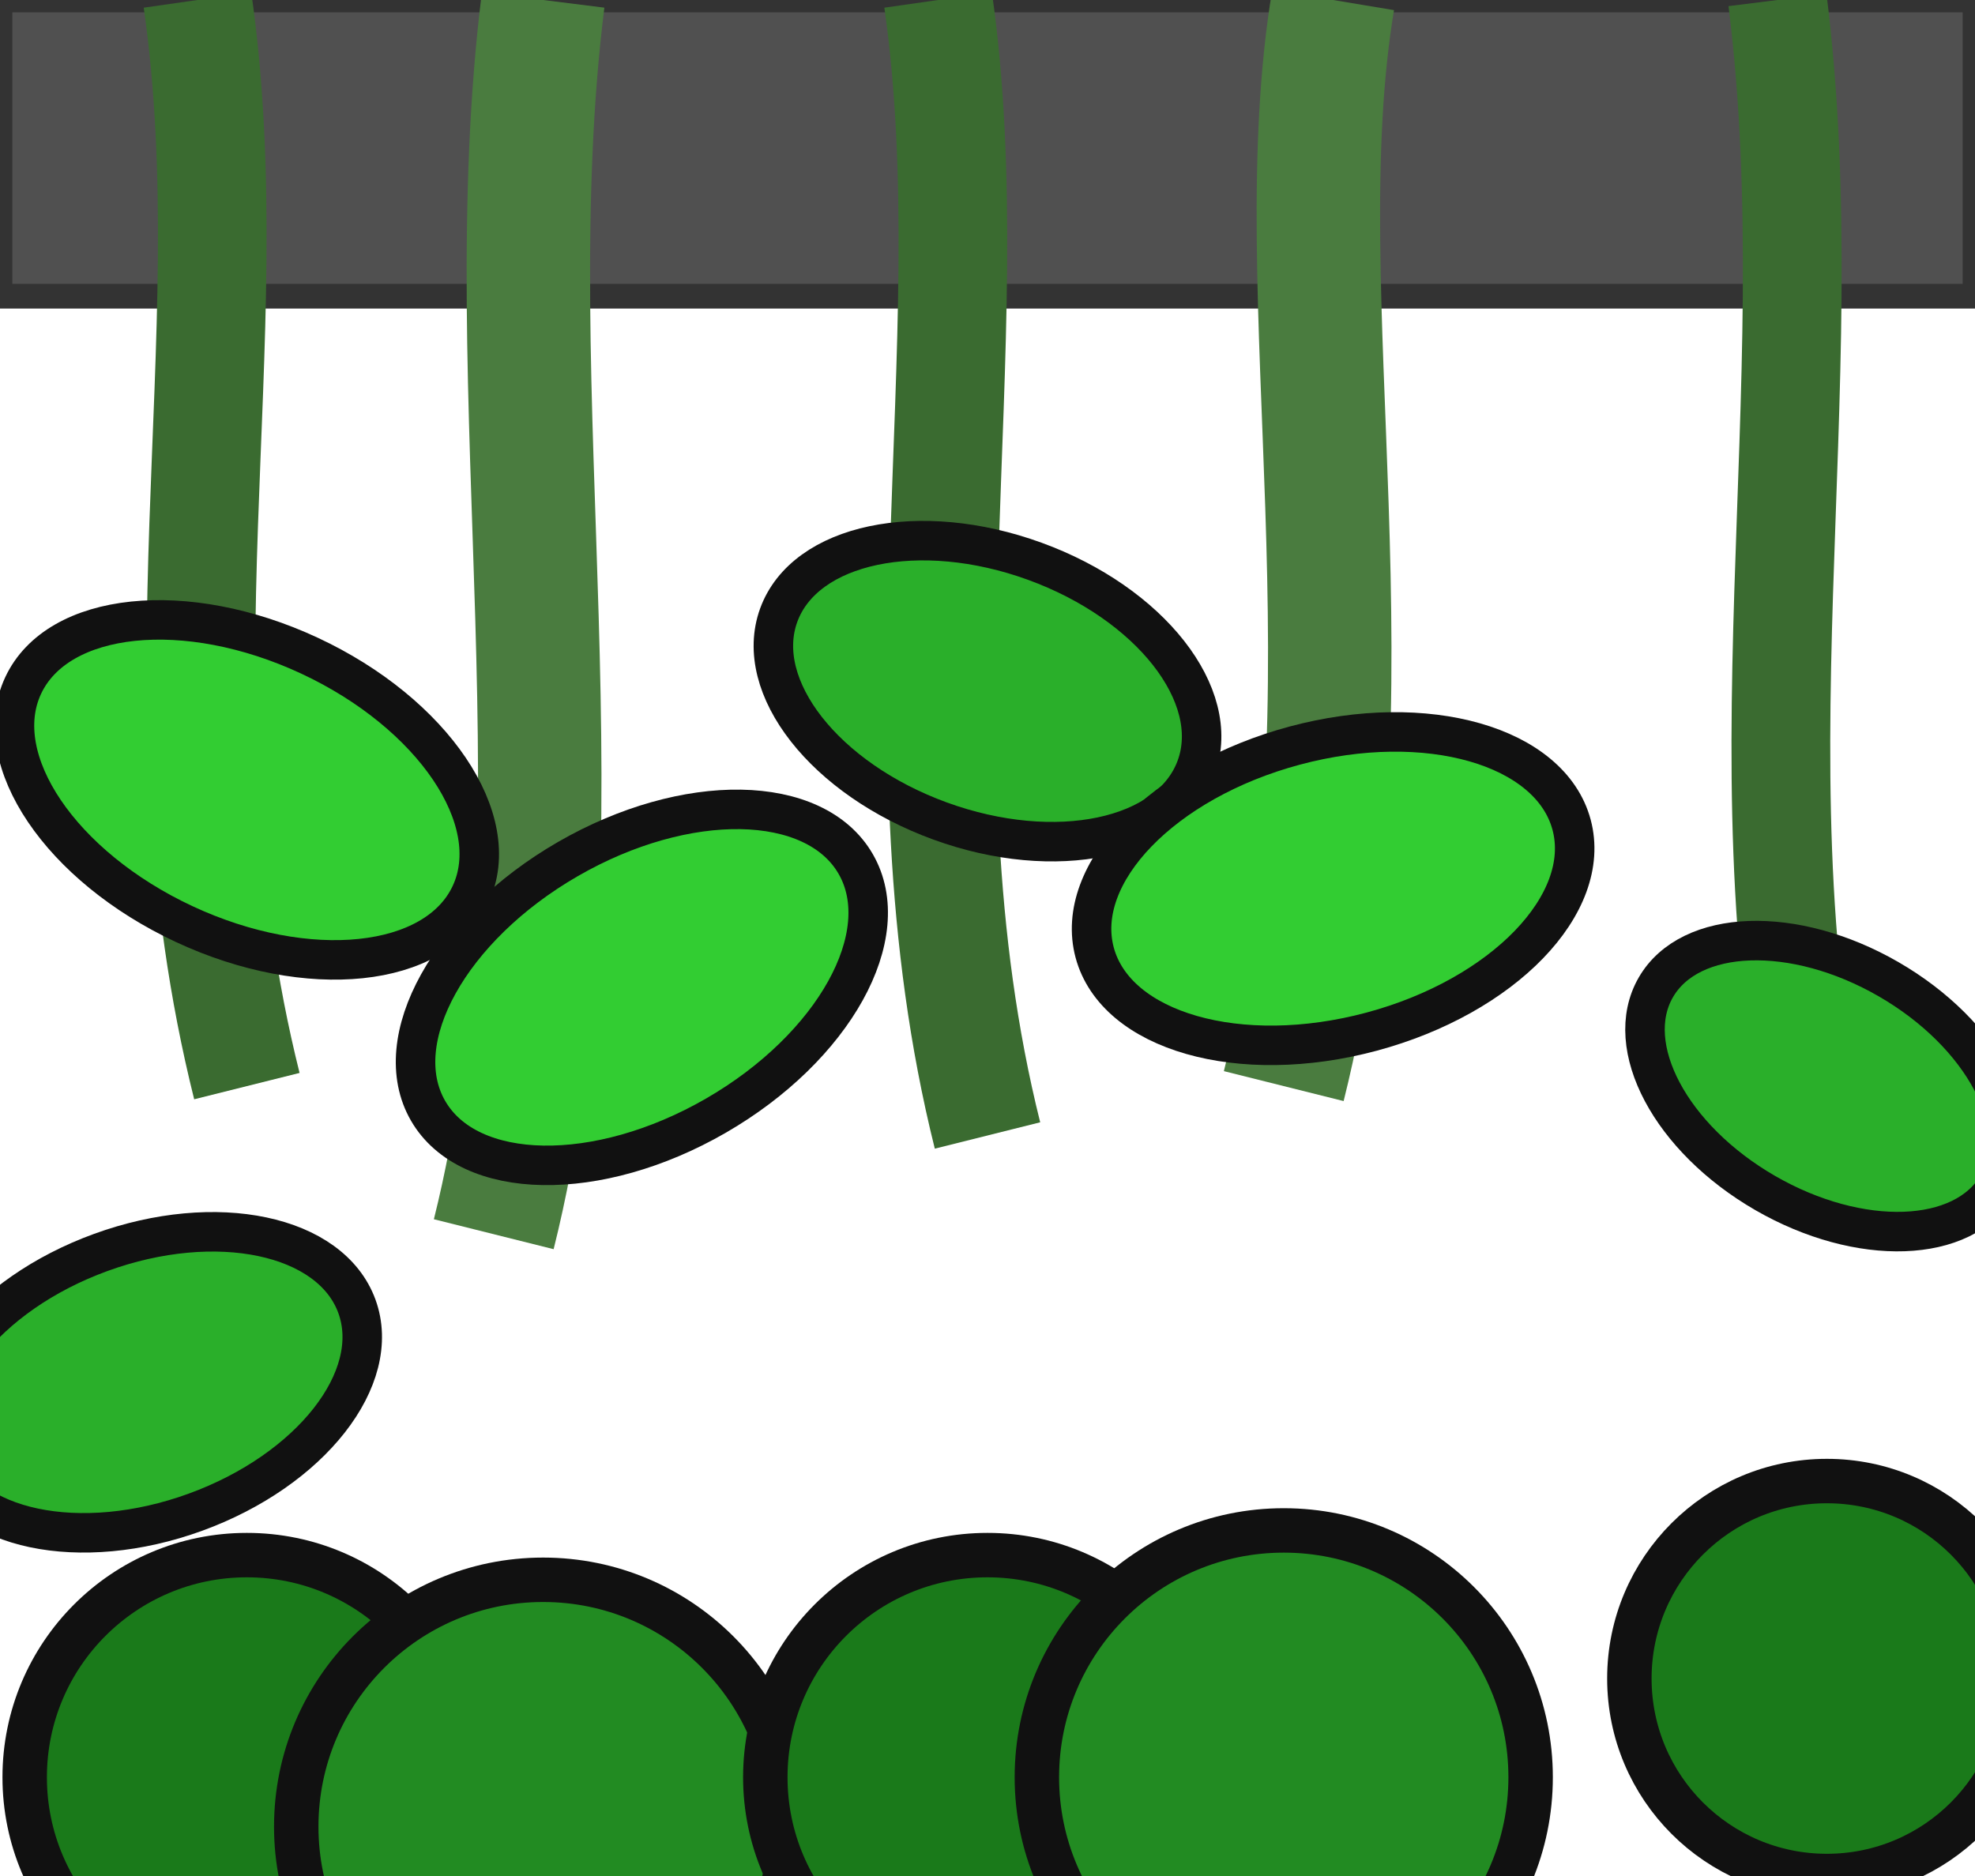
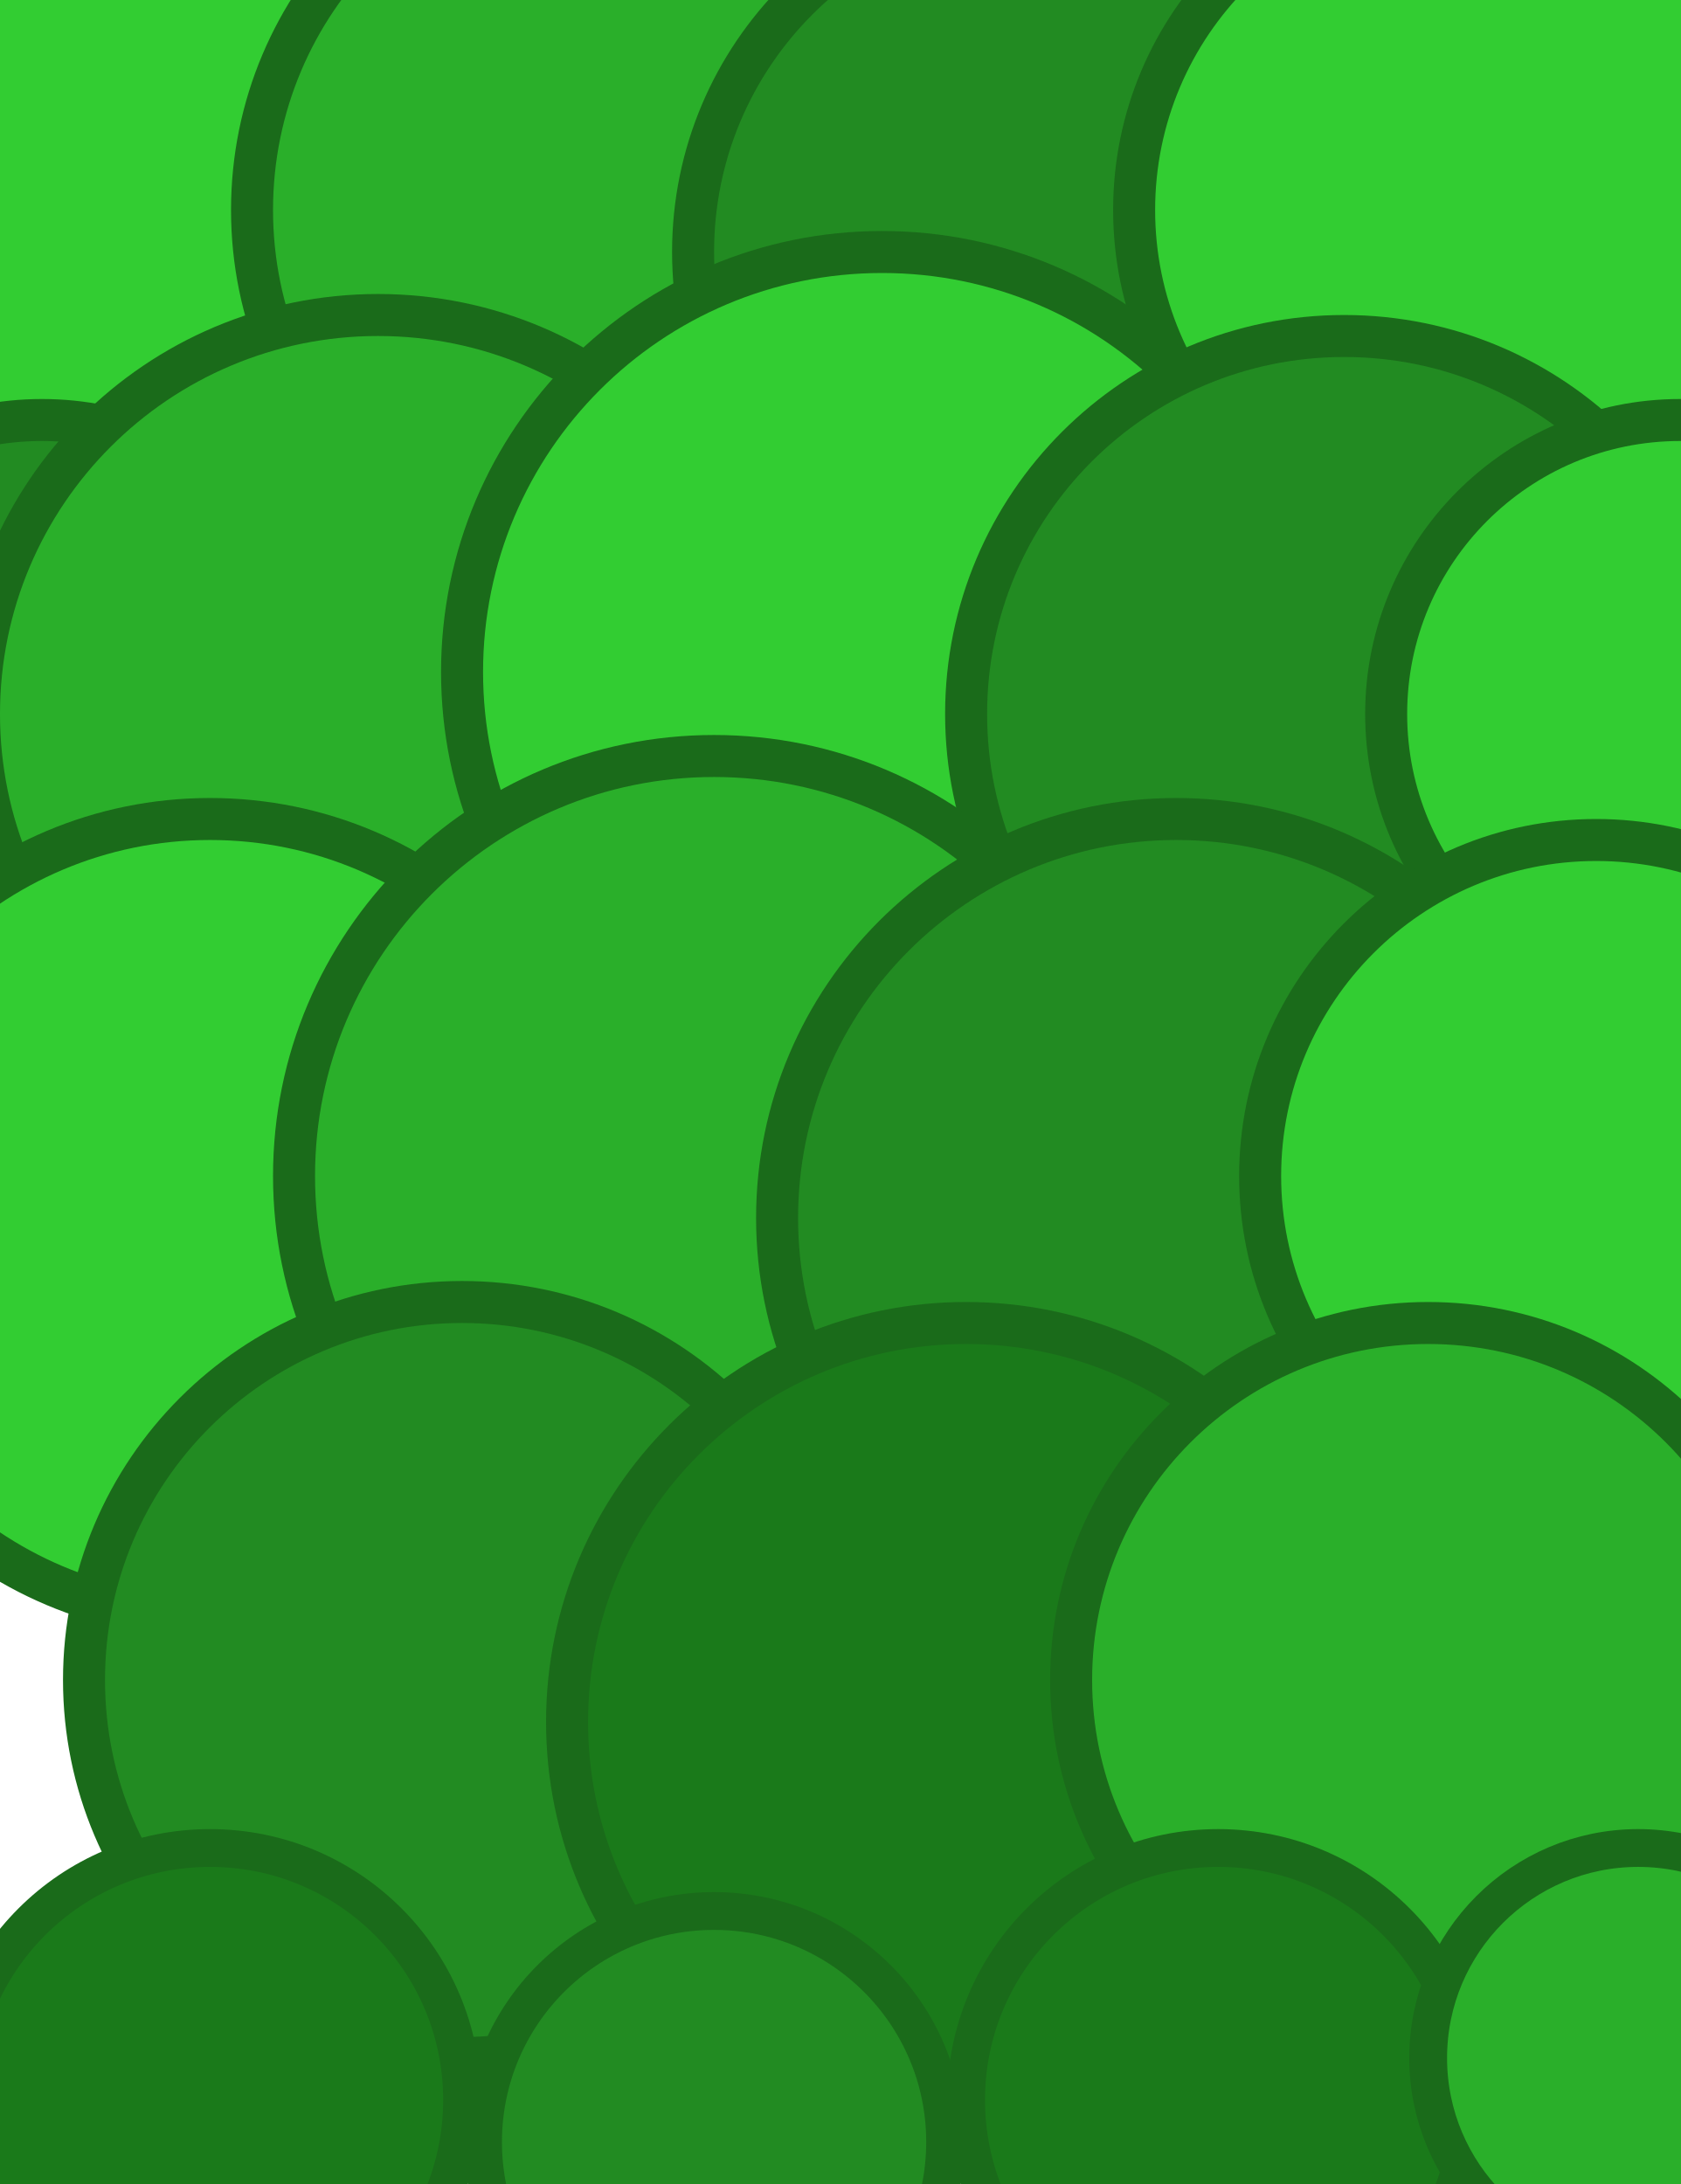
- <svg xmlns="http://www.w3.org/2000/svg" viewBox="0 0 40 38">
-   <rect width="40" height="6" fill="#505050" stroke="#333" stroke-width="0.5" />
-   <path d="M4,0  C5,7  3,14 5,22  C4,30 5,35" stroke="#3A6B30" stroke-width="2.2" fill="none" />
-   <path d="M11,0 C10,8 12,17 10,25 C11,32 10,38" stroke="#4A7C3F" stroke-width="2.5" fill="none" />
-   <path d="M19,0 C20,7 18,15 20,23 C19,31 21,36" stroke="#3A6B30" stroke-width="2.2" fill="none" />
-   <path d="M27,0 C26,6 28,14 26,22 C27,30 25,36" stroke="#4A7C3F" stroke-width="2.5" fill="none" />
-   <path d="M36,0 C37,8 35,16 37,24 C36,30 37,33" stroke="#3A6B30" stroke-width="2" fill="none" />
-   <ellipse cx="5" cy="16" rx="5" ry="3" fill="#32CD32" stroke="#111" stroke-width="0.8" transform="rotate(25 5 16)" />
-   <ellipse cx="3" cy="28" rx="4.5" ry="2.8" fill="#2AAF2A" stroke="#111" stroke-width="0.8" transform="rotate(-20 3 28)" />
-   <ellipse cx="13" cy="20" rx="5" ry="3" fill="#32CD32" stroke="#111" stroke-width="0.8" transform="rotate(-30 13 20)" />
-   <ellipse cx="20" cy="14" rx="4.5" ry="2.8" fill="#2AAF2A" stroke="#111" stroke-width="0.8" transform="rotate(20 20 14)" />
-   <ellipse cx="27" cy="18" rx="5" ry="3" fill="#32CD32" stroke="#111" stroke-width="0.8" transform="rotate(-15 27 18)" />
-   <ellipse cx="37" cy="22" rx="4" ry="2.5" fill="#2AAF2A" stroke="#111" stroke-width="0.8" transform="rotate(30 37 22)" />
-   <circle cx="5" cy="36" r="4.5" fill="#1A7A1A" stroke="#111" stroke-width="0.9" />
-   <circle cx="11" cy="37" r="5" fill="#228B22" stroke="#111" stroke-width="0.9" />
-   <circle cx="20" cy="36" r="4.5" fill="#1A7A1A" stroke="#111" stroke-width="0.9" />
-   <circle cx="26" cy="36" r="5" fill="#228B22" stroke="#111" stroke-width="0.9" />
-   <circle cx="37" cy="34" r="4" fill="#1A7A1A" stroke="#111" stroke-width="0.9" />
+ <svg xmlns="http://www.w3.org/2000/svg" viewBox="0 0 40 52">
+   <path d="M5,0  C4,10 6,22 4,34  C3,42 5,49" stroke="#3A6B30" stroke-width="2.2" fill="none" />
+   <path d="M14,0 C15,11 13,23 15,36 C14,44 16,51" stroke="#4A7C3F" stroke-width="2.5" fill="none" />
+   <path d="M21,0 C22,12 20,25 22,37 C21,45 23,51" stroke="#3A6B30" stroke-width="2.2" fill="none" />
+   <path d="M29,0 C28,11 30,23 28,36 C29,43 27,51" stroke="#4A7C3F" stroke-width="2.5" fill="none" />
+   <path d="M37,0 C38,10 36,21 38,32 C39,41 37,47" stroke="#3A6B30" stroke-width="2" fill="none" />
+   <circle cx="4" cy="6" r="8.5" fill="#32CD32" stroke="#1A6B1A" stroke-width="1" />
+   <circle cx="15" cy="5" r="9" fill="#2AAF2A" stroke="#1A6B1A" stroke-width="1" />
+   <circle cx="25" cy="6" r="8.5" fill="#228B22" stroke="#1A6B1A" stroke-width="1" />
+   <circle cx="35" cy="5" r="8" fill="#32CD32" stroke="#1A6B1A" stroke-width="1" />
+   <circle cx="1" cy="17" r="7" fill="#228B22" stroke="#1A6B1A" stroke-width="1" />
+   <circle cx="9" cy="17" r="9.5" fill="#2AAF2A" stroke="#1A6B1A" stroke-width="1" />
+   <circle cx="21" cy="16" r="10" fill="#32CD32" stroke="#1A6B1A" stroke-width="1" />
+   <circle cx="32" cy="17" r="9" fill="#228B22" stroke="#1A6B1A" stroke-width="1" />
+   <circle cx="40" cy="17" r="7" fill="#32CD32" stroke="#1A6B1A" stroke-width="1" />
+   <circle cx="5" cy="29" r="9.5" fill="#32CD32" stroke="#1A6B1A" stroke-width="1" />
+   <circle cx="17" cy="28" r="10" fill="#2AAF2A" stroke="#1A6B1A" stroke-width="1" />
+   <circle cx="28" cy="29" r="9.5" fill="#228B22" stroke="#1A6B1A" stroke-width="1" />
+   <circle cx="38" cy="28" r="8" fill="#32CD32" stroke="#1A6B1A" stroke-width="1" />
+   <circle cx="11" cy="40" r="9" fill="#228B22" stroke="#1A6B1A" stroke-width="1" />
+   <circle cx="23" cy="41" r="9.5" fill="#1A7A1A" stroke="#1A6B1A" stroke-width="1" />
+   <circle cx="34" cy="40" r="8.5" fill="#2AAF2A" stroke="#1A6B1A" stroke-width="1" />
+   <circle cx="5" cy="50" r="6" fill="#1A7A1A" stroke="#1A6B1A" stroke-width="0.9" />
+   <circle cx="17" cy="51" r="5.5" fill="#228B22" stroke="#1A6B1A" stroke-width="0.9" />
+   <circle cx="29" cy="50" r="6" fill="#1A7A1A" stroke="#1A6B1A" stroke-width="0.9" />
+   <circle cx="39" cy="49" r="5" fill="#2AAF2A" stroke="#1A6B1A" stroke-width="0.9" />
</svg>
